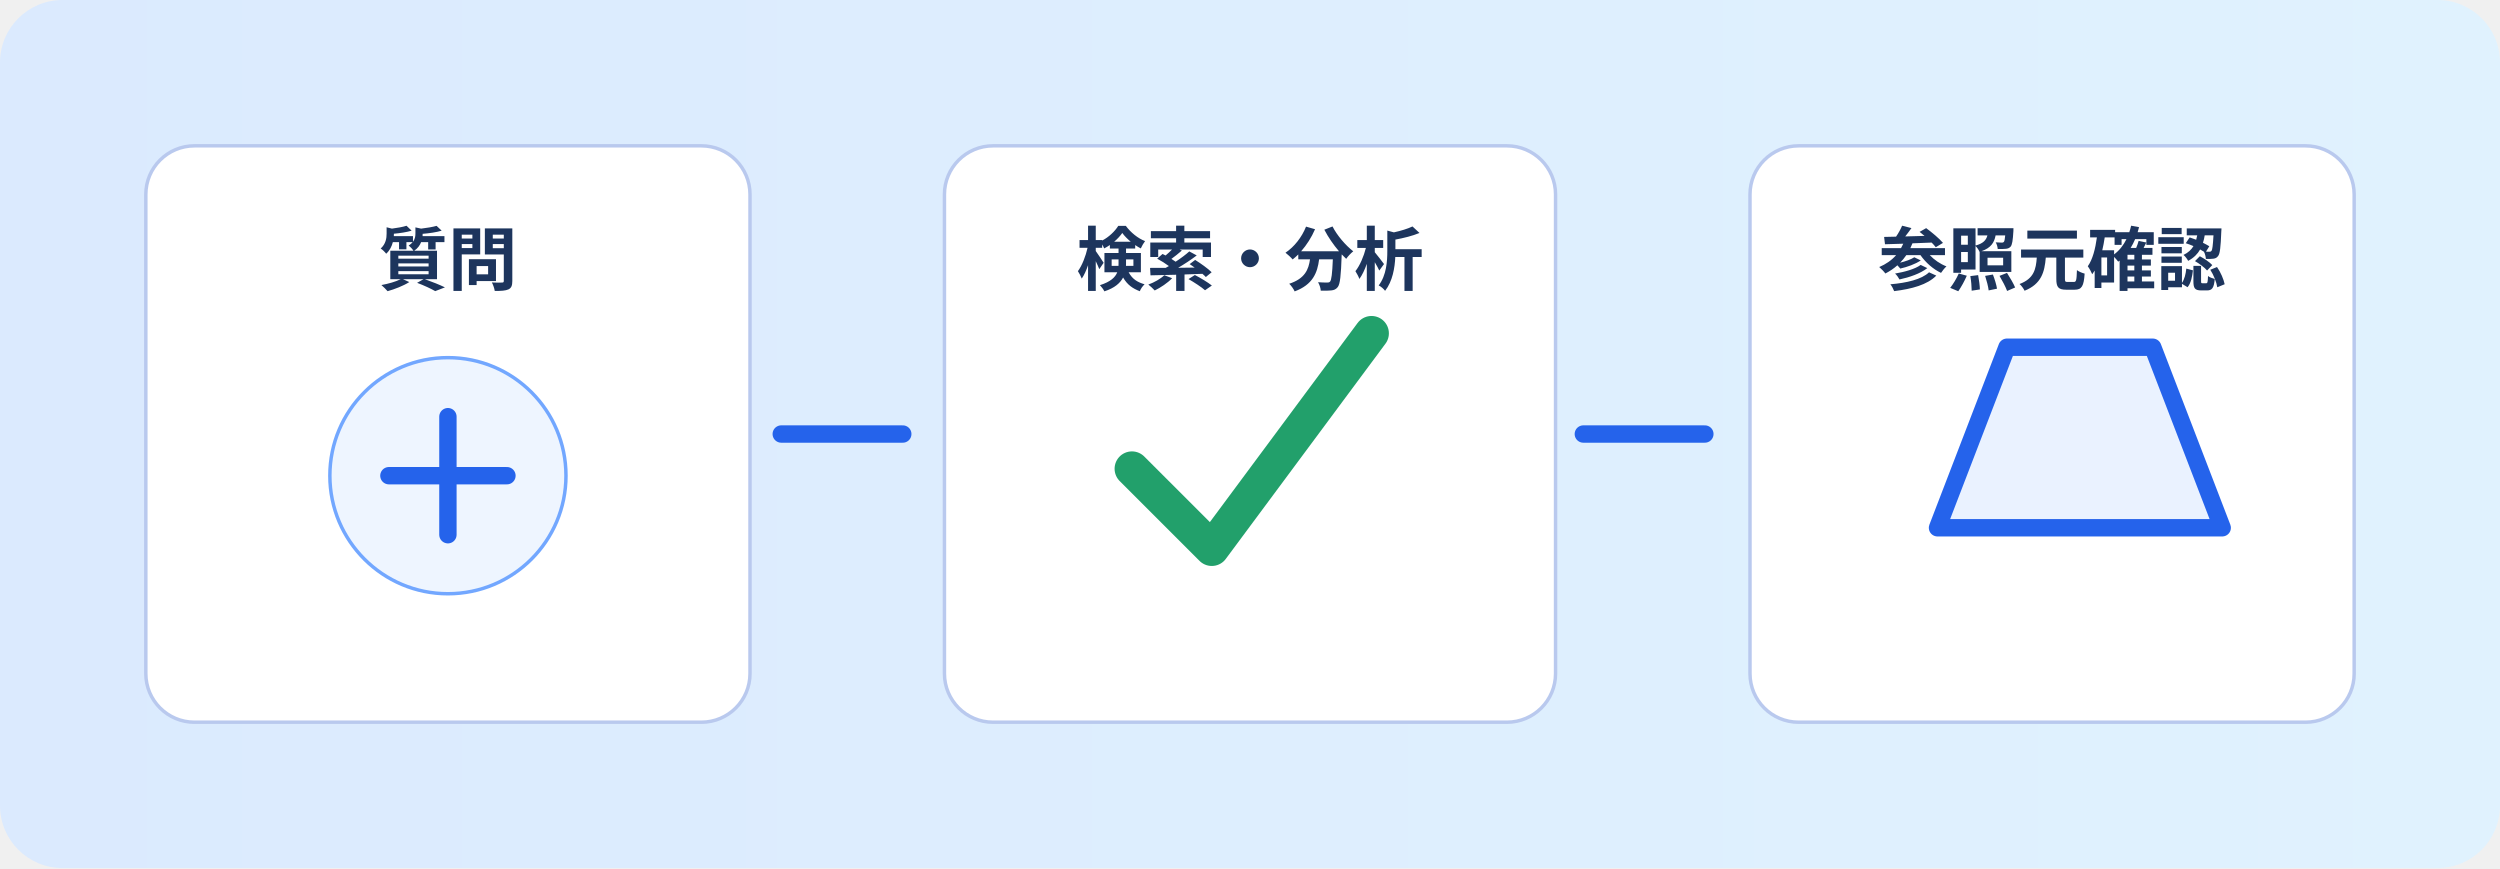
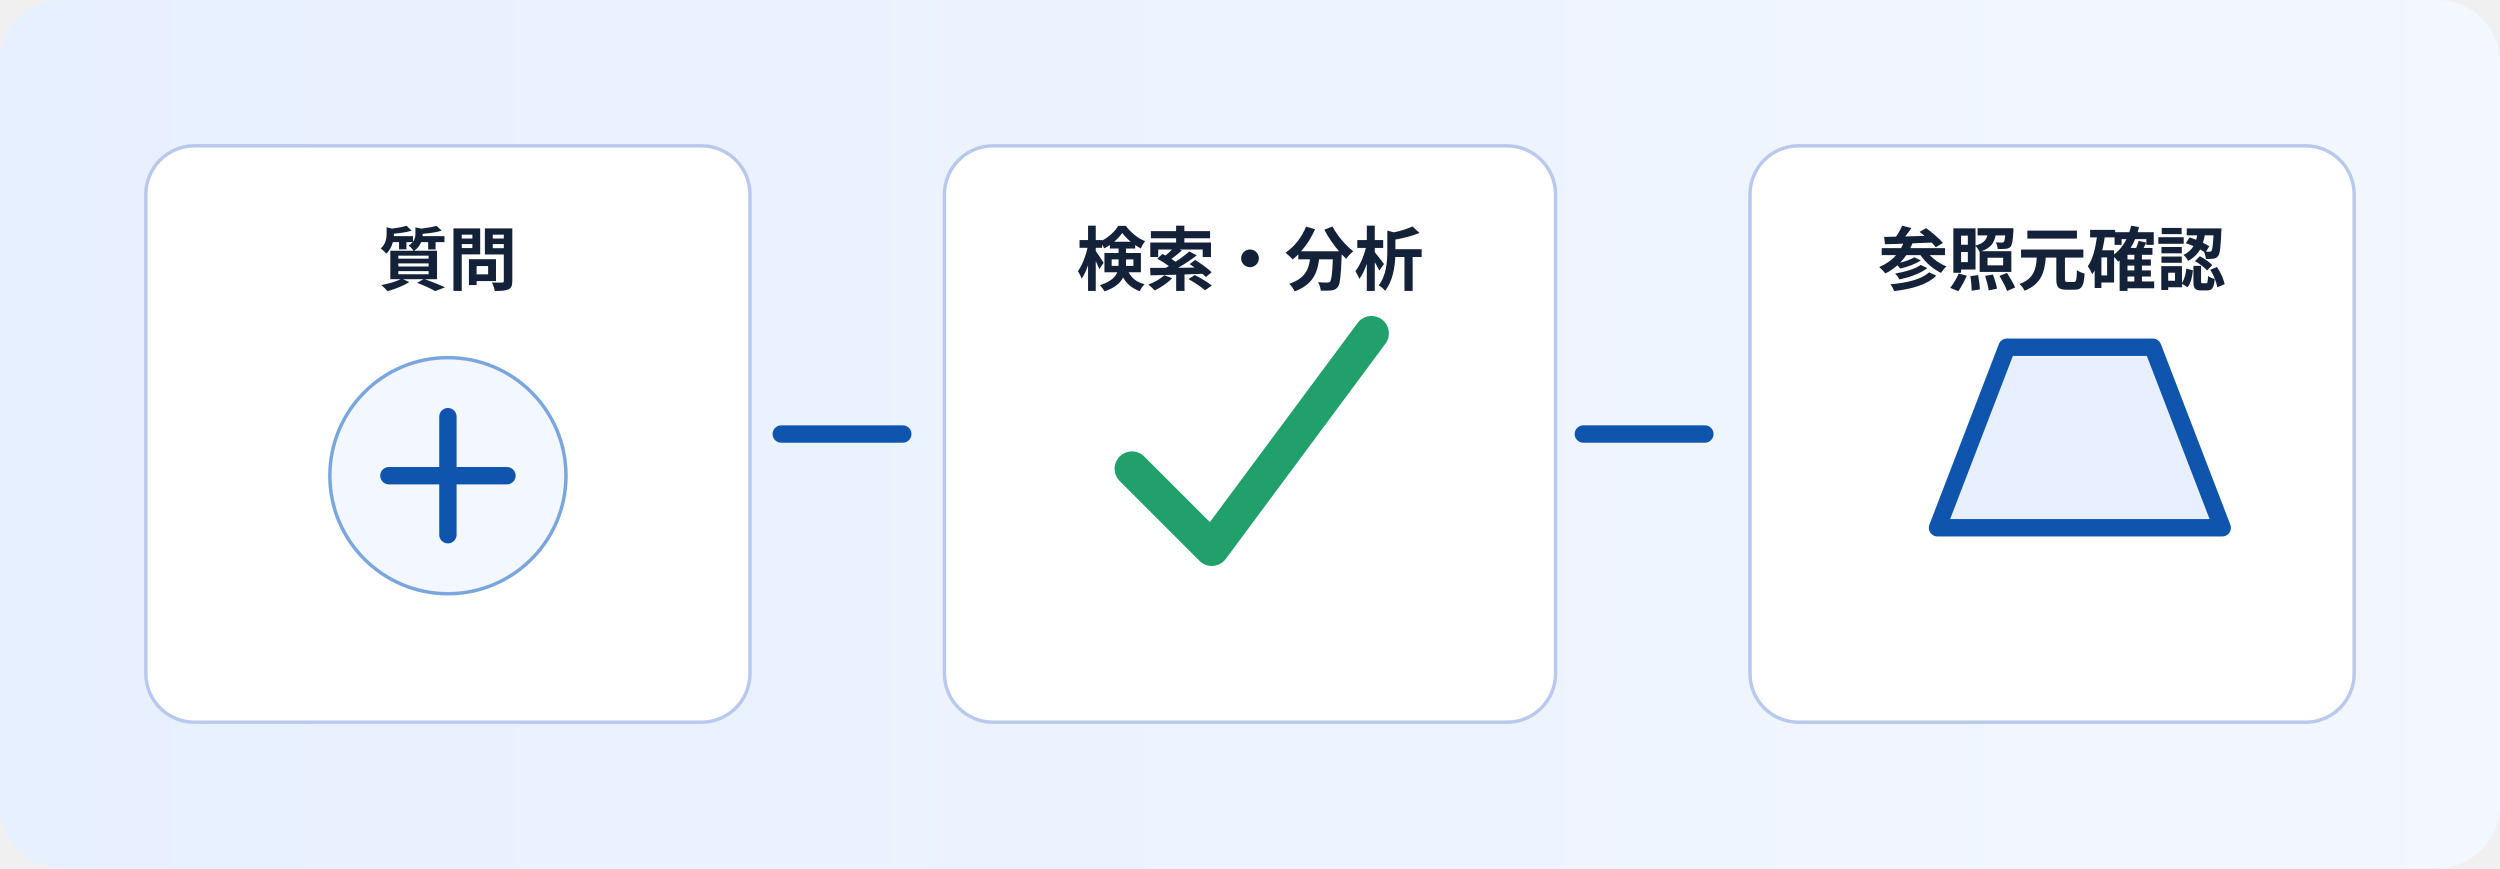
<svg xmlns="http://www.w3.org/2000/svg" viewBox="0 0 720 250" role="img" aria-label="資料検索と参照元確認の分析イメージ">
  <defs>
    <linearGradient id="insightGradient" x1="0" x2="1">
-       <stop offset="0" stop-color="#dbeafe" />
-       <stop offset="1" stop-color="#e0f2fe" />
+       <stop offset="0" stop-color="#e7f0ff" />
+       <stop offset="1" stop-color="#f3f7ff" />
    </linearGradient>
  </defs>
  <rect width="720" height="250" rx="18" fill="url(#insightGradient)" />
  <rect x="42" y="42" width="174" height="166" rx="14" fill="#fff" stroke="#b9c9ee" />
  <rect x="272" y="42" width="176" height="166" rx="14" fill="#fff" stroke="#b9c9ee" />
  <rect x="504" y="42" width="174" height="166" rx="14" fill="#fff" stroke="#b9c9ee" />
-   <text x="129" y="82" text-anchor="middle" fill="#1d355d" font-size="20" font-weight="700">質問</text>
-   <text x="360" y="82" text-anchor="middle" fill="#1d355d" font-size="20" font-weight="700">検索・分析</text>
-   <text x="591" y="82" text-anchor="middle" fill="#1d355d" font-size="20" font-weight="700">参照元確認</text>
-   <path d="M225 125 H260" stroke="#2563eb" stroke-width="5" stroke-linecap="round" />
-   <path d="M456 125 H491" stroke="#2563eb" stroke-width="5" stroke-linecap="round" />
-   <circle cx="129" cy="137" r="34" fill="#eef5ff" stroke="#72a7ff" />
-   <path d="M112 137h34M129 120v34" stroke="#2563eb" stroke-width="5" stroke-linecap="round" />
+   <text x="129" y="82" text-anchor="middle" fill="#132238" font-size="20" font-weight="700">質問</text>
+   <text x="360" y="82" text-anchor="middle" fill="#132238" font-size="20" font-weight="700">検索・分析</text>
+   <text x="591" y="82" text-anchor="middle" fill="#132238" font-size="20" font-weight="700">参照元確認</text>
+   <path d="M225 125 H260" stroke="#0f55ad" stroke-width="5" stroke-linecap="round" />
+   <path d="M456 125 H491" stroke="#0f55ad" stroke-width="5" stroke-linecap="round" />
+   <circle cx="129" cy="137" r="34" fill="#f3f7ff" stroke="#7aa6df" />
+   <path d="M112 137h34M129 120v34" stroke="#0f55ad" stroke-width="5" stroke-linecap="round" />
  <path d="M326 135l23 23 46-62" fill="none" stroke="#22a06b" stroke-width="10" stroke-linecap="round" stroke-linejoin="round" />
-   <path d="M558 152l20-52 42 0 20 52z" fill="#eaf2ff" stroke="#2563eb" stroke-width="5" stroke-linejoin="round" />
+   <path d="M558 152l20-52 42 0 20 52z" fill="#e8f0ff" stroke="#0f55ad" stroke-width="5" stroke-linejoin="round" />
</svg>
